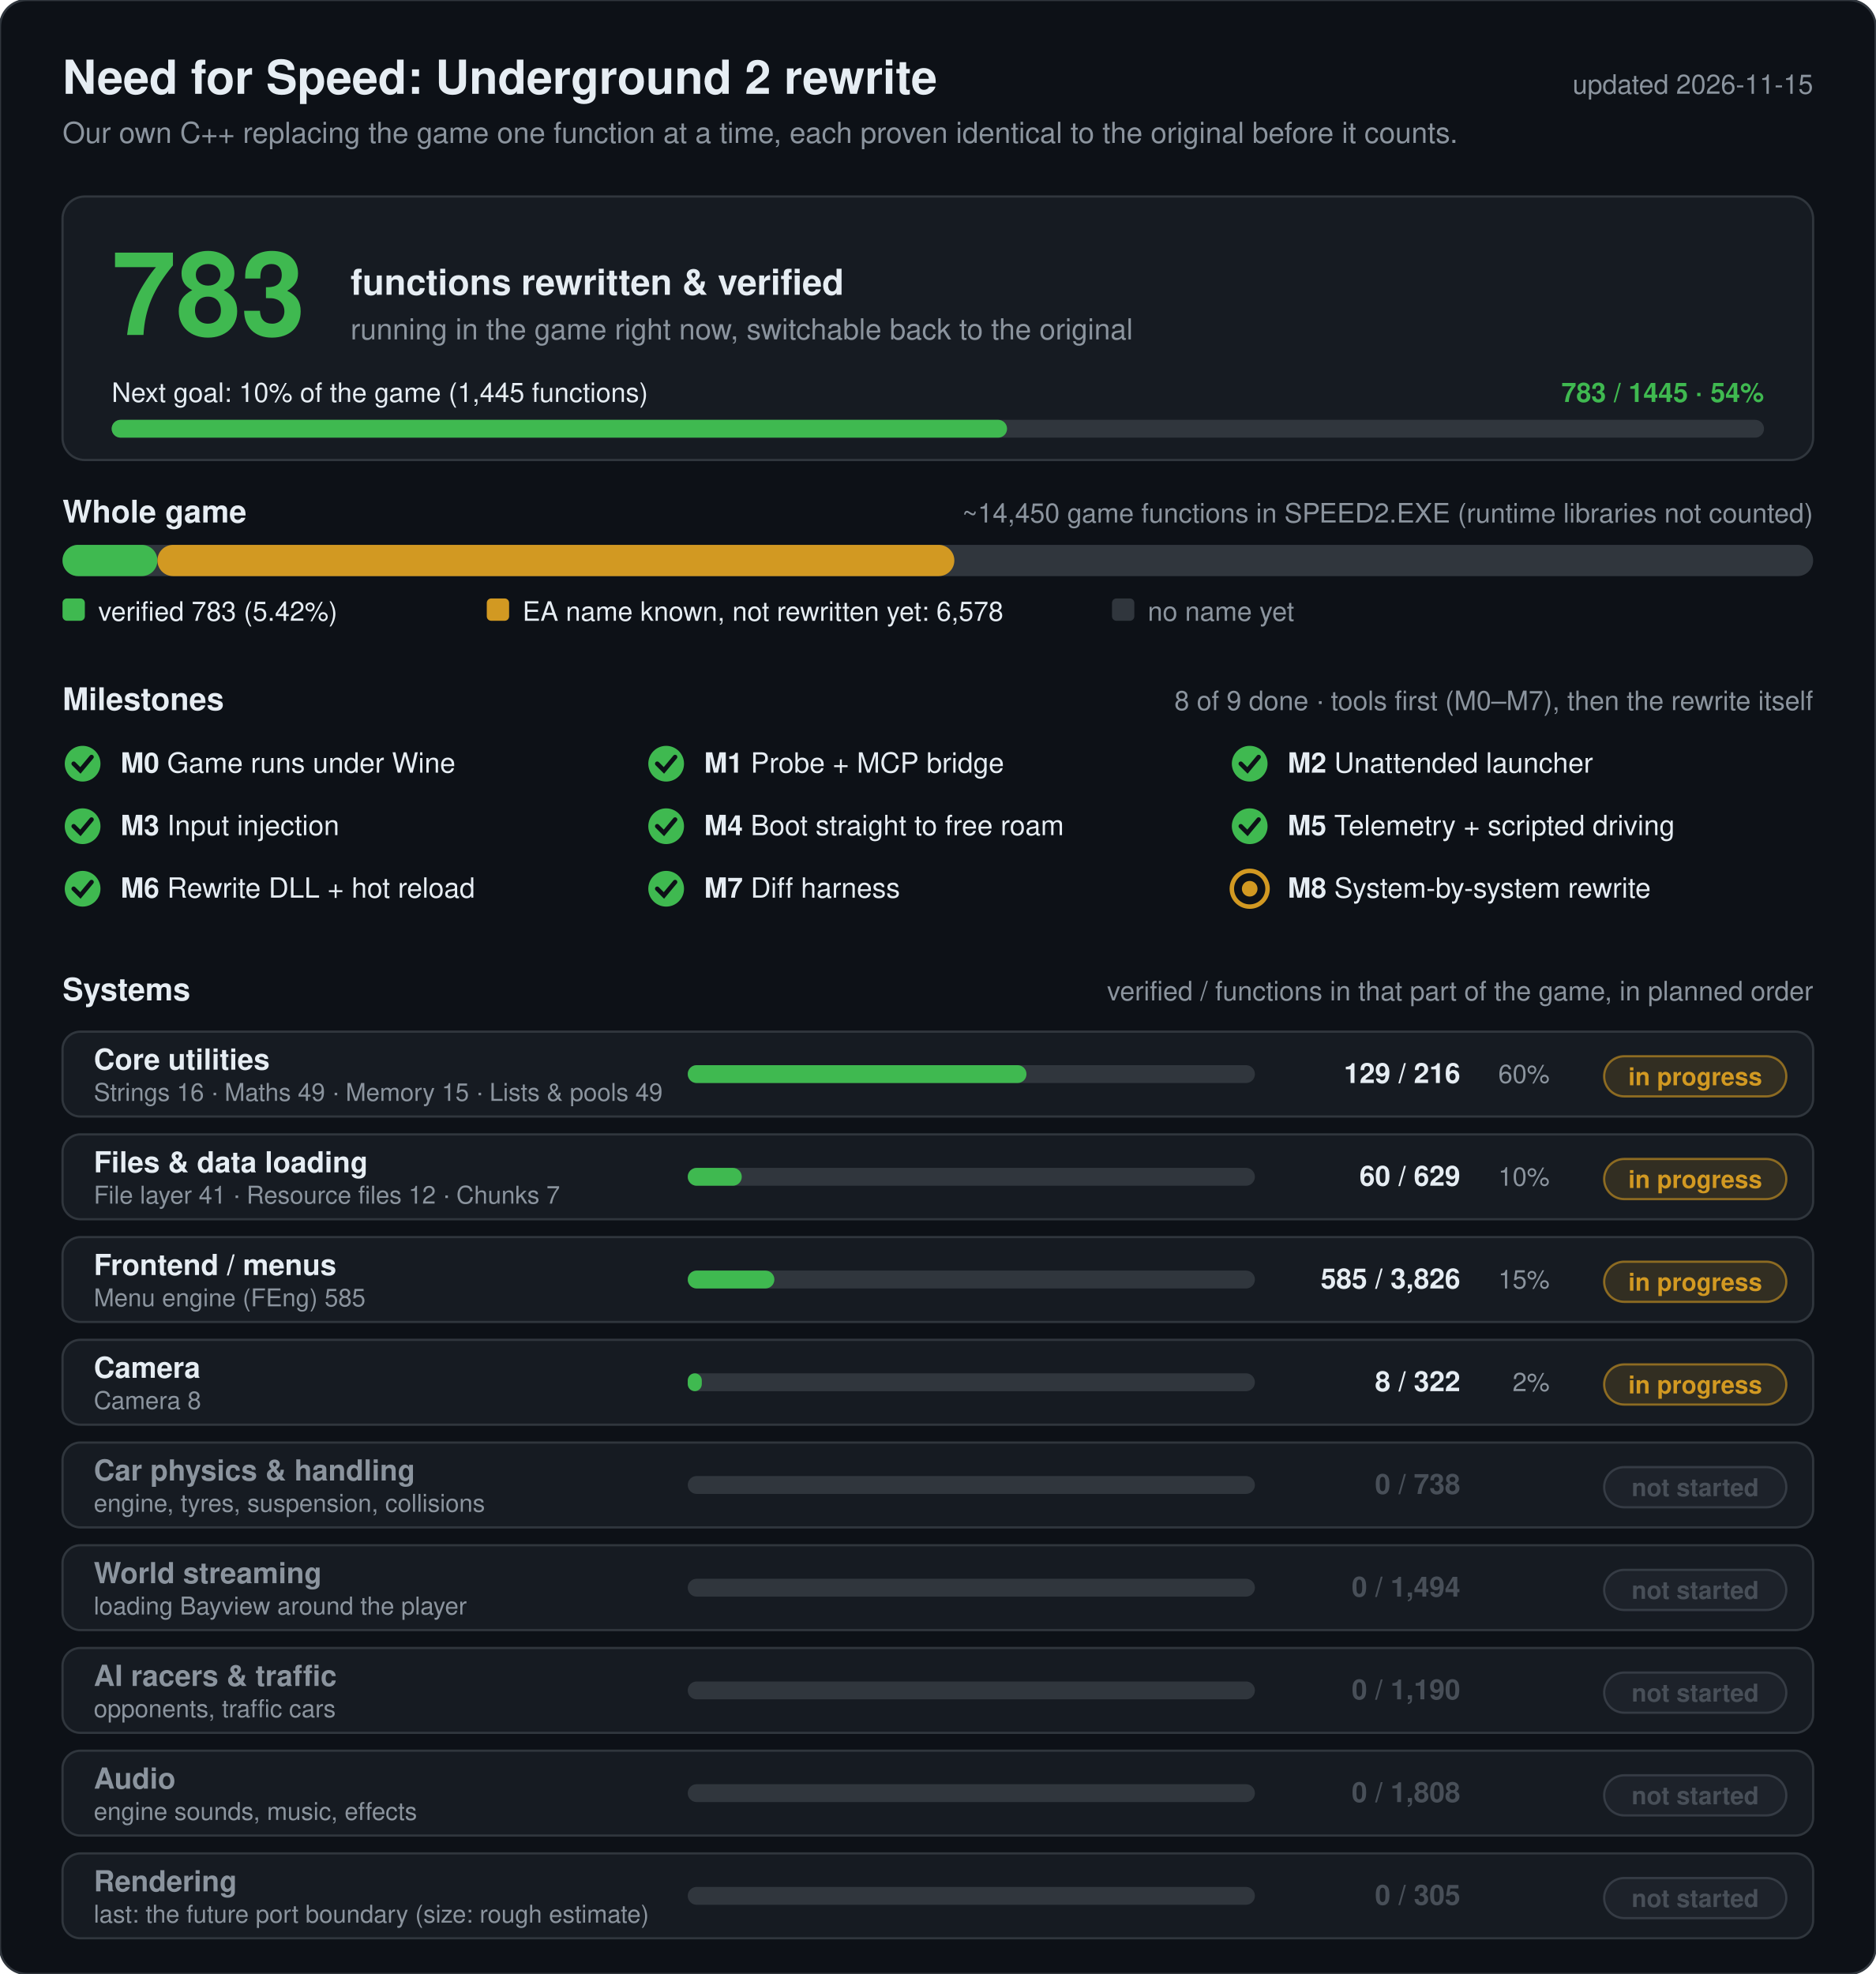
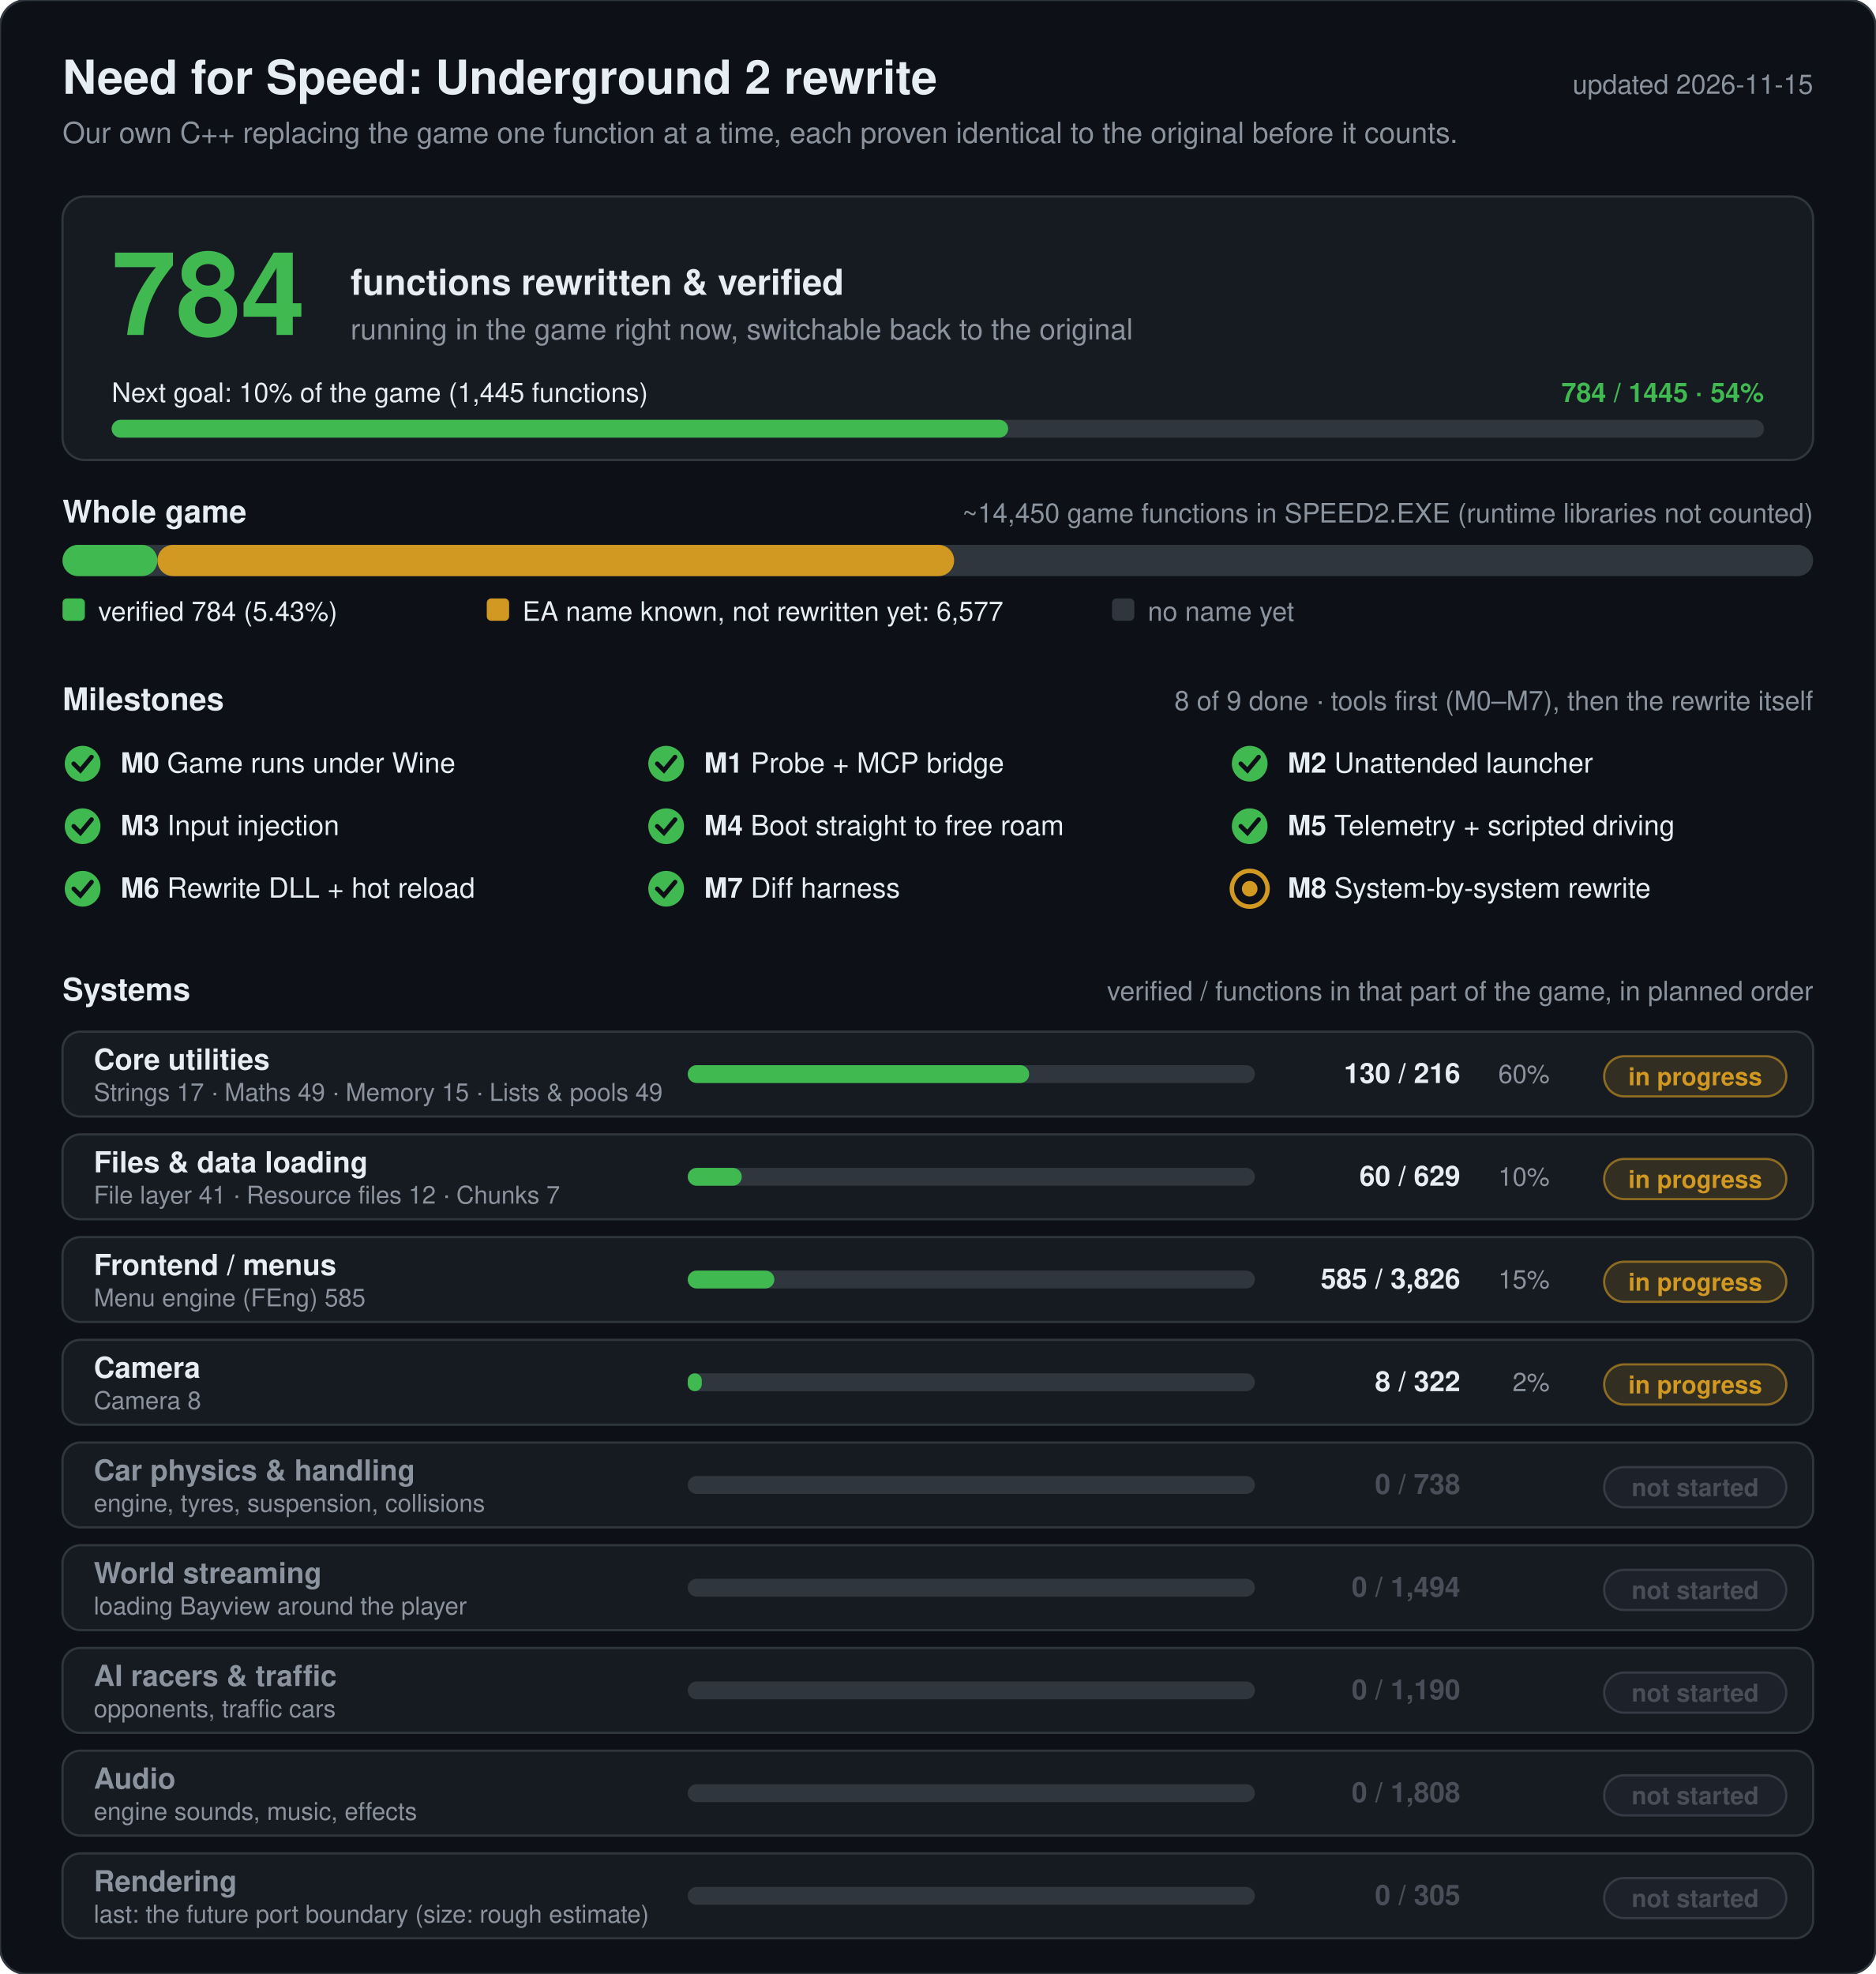
<svg xmlns="http://www.w3.org/2000/svg" width="840" height="884" viewBox="0 0 840 884" font-family="-apple-system, Segoe UI, Helvetica, Arial, sans-serif">
  <rect width="840" height="884" rx="12" fill="#0d1117" stroke="#30363d" />
  <text x="28" y="42" font-size="21" font-weight="700" fill="#e6edf3">Need for Speed: Underground 2 rewrite</text>
  <text x="812" y="42" font-size="12" fill="#8b949e" text-anchor="end">updated 2026-11-15</text>
  <text x="28" y="64" font-size="13" fill="#8b949e">Our own C++ replacing the game one function at a time, each proven identical to the original before it counts.</text>
  <rect x="28" y="88" width="784" height="118" rx="10" fill="#161b22" stroke="#30363d" />
-   <text x="50" y="150" font-size="52" font-weight="800" fill="#3fb950">783</text>
+   <text x="50" y="150" font-size="52" font-weight="800" fill="#3fb950">784</text>
  <text x="157" y="132" font-size="16" font-weight="600" fill="#e6edf3">functions rewritten &amp; verified</text>
  <text x="157" y="152" font-size="13" fill="#8b949e">running in the game right now, switchable back to the original</text>
  <text x="50" y="180" font-size="12" fill="#e6edf3">Next goal: 10% of the game (1,445 functions)</text>
-   <text x="790" y="180" font-size="12" font-weight="700" fill="#3fb950" text-anchor="end">783 / 1445 · 54%</text>
+   <text x="790" y="180" font-size="12" font-weight="700" fill="#3fb950" text-anchor="end">784 / 1445 · 54%</text>
  <rect x="50" y="188" width="740" height="8" rx="4.0" fill="#30363d" />
-   <rect x="50.0" y="188" width="401.0" height="8" rx="4.0" fill="#3fb950" />
+   <rect x="50.0" y="188" width="401.5" height="8" rx="4.0" fill="#3fb950" />
  <text x="28" y="234" font-size="14" font-weight="600" fill="#e6edf3">Whole game</text>
  <text x="812" y="234" font-size="12" fill="#8b949e" text-anchor="end">~14,450 game functions in SPEED2.EXE (runtime libraries not counted)</text>
  <rect x="28" y="244" width="784" height="14" rx="7.0" fill="#30363d" />
  <rect x="28.0" y="244" width="42.5" height="14" rx="7.0" fill="#3fb950" />
-   <rect x="70.5" y="244" width="356.9" height="14" rx="7.0" fill="#d29922" />
+   <rect x="70.5" y="244" width="356.8" height="14" rx="7.0" fill="#d29922" />
  <rect x="28" y="268" width="10" height="10" rx="2" fill="#3fb950" />
-   <text x="44" y="278" font-size="12" fill="#e6edf3">verified 783 (5.42%)</text>
+   <text x="44" y="278" font-size="12" fill="#e6edf3">verified 784 (5.43%)</text>
  <rect x="218" y="268" width="10" height="10" rx="2" fill="#d29922" />
-   <text x="234" y="278" font-size="12" fill="#e6edf3">EA name known, not rewritten yet: 6,578</text>
+   <text x="234" y="278" font-size="12" fill="#e6edf3">EA name known, not rewritten yet: 6,577</text>
  <rect x="498" y="268" width="10" height="10" rx="2" fill="#30363d" />
  <text x="514" y="278" font-size="12" fill="#8b949e">no name yet</text>
  <text x="28" y="318" font-size="14" font-weight="600" fill="#e6edf3">Milestones</text>
  <text x="812" y="318" font-size="12" fill="#8b949e" text-anchor="end">8 of 9 done · tools first (M0–M7), then the rewrite itself</text>
  <circle cx="37.0" cy="342" r="8" fill="#3fb950" />
  <path d="M33.0 342 l3 3 l5 -6" stroke="#0d1117" stroke-width="2" fill="none" stroke-linecap="round" />
  <text x="54.0" y="346" font-size="12.5" fill="#e6edf3">
    <tspan font-weight="700">M0</tspan> Game runs under Wine</text>
  <circle cx="298.333" cy="342" r="8" fill="#3fb950" />
  <path d="M294.333 342 l3 3 l5 -6" stroke="#0d1117" stroke-width="2" fill="none" stroke-linecap="round" />
  <text x="315.333" y="346" font-size="12.5" fill="#e6edf3">
    <tspan font-weight="700">M1</tspan> Probe + MCP bridge</text>
  <circle cx="559.667" cy="342" r="8" fill="#3fb950" />
  <path d="M555.667 342 l3 3 l5 -6" stroke="#0d1117" stroke-width="2" fill="none" stroke-linecap="round" />
  <text x="576.667" y="346" font-size="12.5" fill="#e6edf3">
    <tspan font-weight="700">M2</tspan> Unattended launcher</text>
  <circle cx="37.0" cy="370" r="8" fill="#3fb950" />
  <path d="M33.0 370 l3 3 l5 -6" stroke="#0d1117" stroke-width="2" fill="none" stroke-linecap="round" />
  <text x="54.0" y="374" font-size="12.5" fill="#e6edf3">
    <tspan font-weight="700">M3</tspan> Input injection</text>
  <circle cx="298.333" cy="370" r="8" fill="#3fb950" />
  <path d="M294.333 370 l3 3 l5 -6" stroke="#0d1117" stroke-width="2" fill="none" stroke-linecap="round" />
  <text x="315.333" y="374" font-size="12.5" fill="#e6edf3">
    <tspan font-weight="700">M4</tspan> Boot straight to free roam</text>
  <circle cx="559.667" cy="370" r="8" fill="#3fb950" />
  <path d="M555.667 370 l3 3 l5 -6" stroke="#0d1117" stroke-width="2" fill="none" stroke-linecap="round" />
  <text x="576.667" y="374" font-size="12.5" fill="#e6edf3">
    <tspan font-weight="700">M5</tspan> Telemetry + scripted driving</text>
  <circle cx="37.0" cy="398" r="8" fill="#3fb950" />
  <path d="M33.0 398 l3 3 l5 -6" stroke="#0d1117" stroke-width="2" fill="none" stroke-linecap="round" />
  <text x="54.0" y="402" font-size="12.5" fill="#e6edf3">
    <tspan font-weight="700">M6</tspan> Rewrite DLL + hot reload</text>
  <circle cx="298.333" cy="398" r="8" fill="#3fb950" />
  <path d="M294.333 398 l3 3 l5 -6" stroke="#0d1117" stroke-width="2" fill="none" stroke-linecap="round" />
  <text x="315.333" y="402" font-size="12.5" fill="#e6edf3">
    <tspan font-weight="700">M7</tspan> Diff harness</text>
  <circle cx="559.667" cy="398" r="8" fill="none" stroke="#d29922" stroke-width="2" />
  <circle cx="559.667" cy="398" r="3.5" fill="#d29922" />
  <text x="576.667" y="402" font-size="12.5" fill="#e6edf3">
    <tspan font-weight="700">M8</tspan> System-by-system rewrite</text>
  <text x="28" y="448" font-size="14" font-weight="600" fill="#e6edf3">Systems</text>
  <text x="812" y="448" font-size="12" fill="#8b949e" text-anchor="end">verified / functions in that part of the game, in planned order</text>
  <rect x="28" y="462" width="784" height="38" rx="8" fill="#161b22" stroke="#30363d" />
  <text x="42" y="479" font-size="13" font-weight="600" fill="#e6edf3">Core utilities</text>
-   <text x="42" y="493" font-size="11" fill="#8b949e">Strings 16 · Maths 49 · Memory 15 · Lists &amp; pools 49</text>
+   <text x="42" y="493" font-size="11" fill="#8b949e">Strings 17 · Maths 49 · Memory 15 · Lists &amp; pools 49</text>
  <rect x="308" y="477" width="254" height="8" rx="4.0" fill="#30363d" />
-   <rect x="308.0" y="477" width="151.7" height="8" rx="4.0" fill="#3fb950" />
-   <text x="654" y="485" font-size="12.5" font-weight="700" fill="#e6edf3" text-anchor="end">129 / 216</text>
+   <rect x="308.0" y="477" width="152.9" height="8" rx="4.0" fill="#3fb950" />
+   <text x="654" y="485" font-size="12.5" font-weight="700" fill="#e6edf3" text-anchor="end">130 / 216</text>
  <text x="694" y="485" font-size="11.5" fill="#8b949e" text-anchor="end">60%</text>
  <rect x="718.4" y="473" width="81.6" height="18" rx="9" fill="#d29922" fill-opacity="0.15" stroke="#d29922" stroke-opacity="0.6" />
  <text x="759.2" y="486" font-size="11" font-weight="600" fill="#d29922" text-anchor="middle">in progress</text>
  <rect x="28" y="508" width="784" height="38" rx="8" fill="#161b22" stroke="#30363d" />
  <text x="42" y="525" font-size="13" font-weight="600" fill="#e6edf3">Files &amp; data loading</text>
  <text x="42" y="539" font-size="11" fill="#8b949e">File layer 41 · Resource files 12 · Chunks 7</text>
  <rect x="308" y="523" width="254" height="8" rx="4.0" fill="#30363d" />
  <rect x="308.0" y="523" width="24.2" height="8" rx="4.0" fill="#3fb950" />
  <text x="654" y="531" font-size="12.5" font-weight="700" fill="#e6edf3" text-anchor="end">60 / 629</text>
  <text x="694" y="531" font-size="11.5" fill="#8b949e" text-anchor="end">10%</text>
  <rect x="718.4" y="519" width="81.6" height="18" rx="9" fill="#d29922" fill-opacity="0.15" stroke="#d29922" stroke-opacity="0.6" />
  <text x="759.2" y="532" font-size="11" font-weight="600" fill="#d29922" text-anchor="middle">in progress</text>
  <rect x="28" y="554" width="784" height="38" rx="8" fill="#161b22" stroke="#30363d" />
  <text x="42" y="571" font-size="13" font-weight="600" fill="#e6edf3">Frontend / menus</text>
  <text x="42" y="585" font-size="11" fill="#8b949e">Menu engine (FEng) 585</text>
  <rect x="308" y="569" width="254" height="8" rx="4.0" fill="#30363d" />
  <rect x="308.0" y="569" width="38.8" height="8" rx="4.0" fill="#3fb950" />
  <text x="654" y="577" font-size="12.5" font-weight="700" fill="#e6edf3" text-anchor="end">585 / 3,826</text>
  <text x="694" y="577" font-size="11.5" fill="#8b949e" text-anchor="end">15%</text>
  <rect x="718.4" y="565" width="81.6" height="18" rx="9" fill="#d29922" fill-opacity="0.15" stroke="#d29922" stroke-opacity="0.6" />
  <text x="759.2" y="578" font-size="11" font-weight="600" fill="#d29922" text-anchor="middle">in progress</text>
  <rect x="28" y="600" width="784" height="38" rx="8" fill="#161b22" stroke="#30363d" />
  <text x="42" y="617" font-size="13" font-weight="600" fill="#e6edf3">Camera</text>
  <text x="42" y="631" font-size="11" fill="#8b949e">Camera 8</text>
  <rect x="308" y="615" width="254" height="8" rx="4.0" fill="#30363d" />
  <rect x="308.0" y="615" width="6.3" height="8" rx="3.2" fill="#3fb950" />
  <text x="654" y="623" font-size="12.5" font-weight="700" fill="#e6edf3" text-anchor="end">8 / 322</text>
  <text x="694" y="623" font-size="11.5" fill="#8b949e" text-anchor="end">2%</text>
  <rect x="718.4" y="611" width="81.6" height="18" rx="9" fill="#d29922" fill-opacity="0.15" stroke="#d29922" stroke-opacity="0.6" />
  <text x="759.2" y="624" font-size="11" font-weight="600" fill="#d29922" text-anchor="middle">in progress</text>
  <rect x="28" y="646" width="784" height="38" rx="8" fill="#161b22" stroke="#30363d" />
  <text x="42" y="663" font-size="13" font-weight="600" fill="#8b949e">Car physics &amp; handling</text>
  <text x="42" y="677" font-size="11" fill="#8b949e">engine, tyres, suspension, collisions</text>
  <rect x="308" y="661" width="254" height="8" rx="4.0" fill="#30363d" />
  <text x="654" y="669" font-size="12.5" font-weight="700" fill="#484f58" text-anchor="end">0 / 738</text>
  <rect x="718.4" y="657" width="81.6" height="18" rx="9" fill="#484f58" fill-opacity="0.15" stroke="#484f58" stroke-opacity="0.6" />
  <text x="759.2" y="670" font-size="11" font-weight="600" fill="#484f58" text-anchor="middle">not started</text>
  <rect x="28" y="692" width="784" height="38" rx="8" fill="#161b22" stroke="#30363d" />
  <text x="42" y="709" font-size="13" font-weight="600" fill="#8b949e">World streaming</text>
  <text x="42" y="723" font-size="11" fill="#8b949e">loading Bayview around the player</text>
  <rect x="308" y="707" width="254" height="8" rx="4.0" fill="#30363d" />
  <text x="654" y="715" font-size="12.5" font-weight="700" fill="#484f58" text-anchor="end">0 / 1,494</text>
  <rect x="718.4" y="703" width="81.6" height="18" rx="9" fill="#484f58" fill-opacity="0.15" stroke="#484f58" stroke-opacity="0.6" />
  <text x="759.2" y="716" font-size="11" font-weight="600" fill="#484f58" text-anchor="middle">not started</text>
  <rect x="28" y="738" width="784" height="38" rx="8" fill="#161b22" stroke="#30363d" />
  <text x="42" y="755" font-size="13" font-weight="600" fill="#8b949e">AI racers &amp; traffic</text>
  <text x="42" y="769" font-size="11" fill="#8b949e">opponents, traffic cars</text>
  <rect x="308" y="753" width="254" height="8" rx="4.0" fill="#30363d" />
  <text x="654" y="761" font-size="12.5" font-weight="700" fill="#484f58" text-anchor="end">0 / 1,190</text>
  <rect x="718.4" y="749" width="81.6" height="18" rx="9" fill="#484f58" fill-opacity="0.15" stroke="#484f58" stroke-opacity="0.6" />
  <text x="759.2" y="762" font-size="11" font-weight="600" fill="#484f58" text-anchor="middle">not started</text>
  <rect x="28" y="784" width="784" height="38" rx="8" fill="#161b22" stroke="#30363d" />
  <text x="42" y="801" font-size="13" font-weight="600" fill="#8b949e">Audio</text>
  <text x="42" y="815" font-size="11" fill="#8b949e">engine sounds, music, effects</text>
  <rect x="308" y="799" width="254" height="8" rx="4.0" fill="#30363d" />
  <text x="654" y="807" font-size="12.5" font-weight="700" fill="#484f58" text-anchor="end">0 / 1,808</text>
  <rect x="718.4" y="795" width="81.6" height="18" rx="9" fill="#484f58" fill-opacity="0.15" stroke="#484f58" stroke-opacity="0.6" />
  <text x="759.2" y="808" font-size="11" font-weight="600" fill="#484f58" text-anchor="middle">not started</text>
  <rect x="28" y="830" width="784" height="38" rx="8" fill="#161b22" stroke="#30363d" />
  <text x="42" y="847" font-size="13" font-weight="600" fill="#8b949e">Rendering</text>
  <text x="42" y="861" font-size="11" fill="#8b949e">last: the future port boundary (size: rough estimate)</text>
  <rect x="308" y="845" width="254" height="8" rx="4.0" fill="#30363d" />
  <text x="654" y="853" font-size="12.5" font-weight="700" fill="#484f58" text-anchor="end">0 / 305</text>
  <rect x="718.4" y="841" width="81.6" height="18" rx="9" fill="#484f58" fill-opacity="0.15" stroke="#484f58" stroke-opacity="0.6" />
  <text x="759.2" y="854" font-size="11" font-weight="600" fill="#484f58" text-anchor="middle">not started</text>
</svg>
